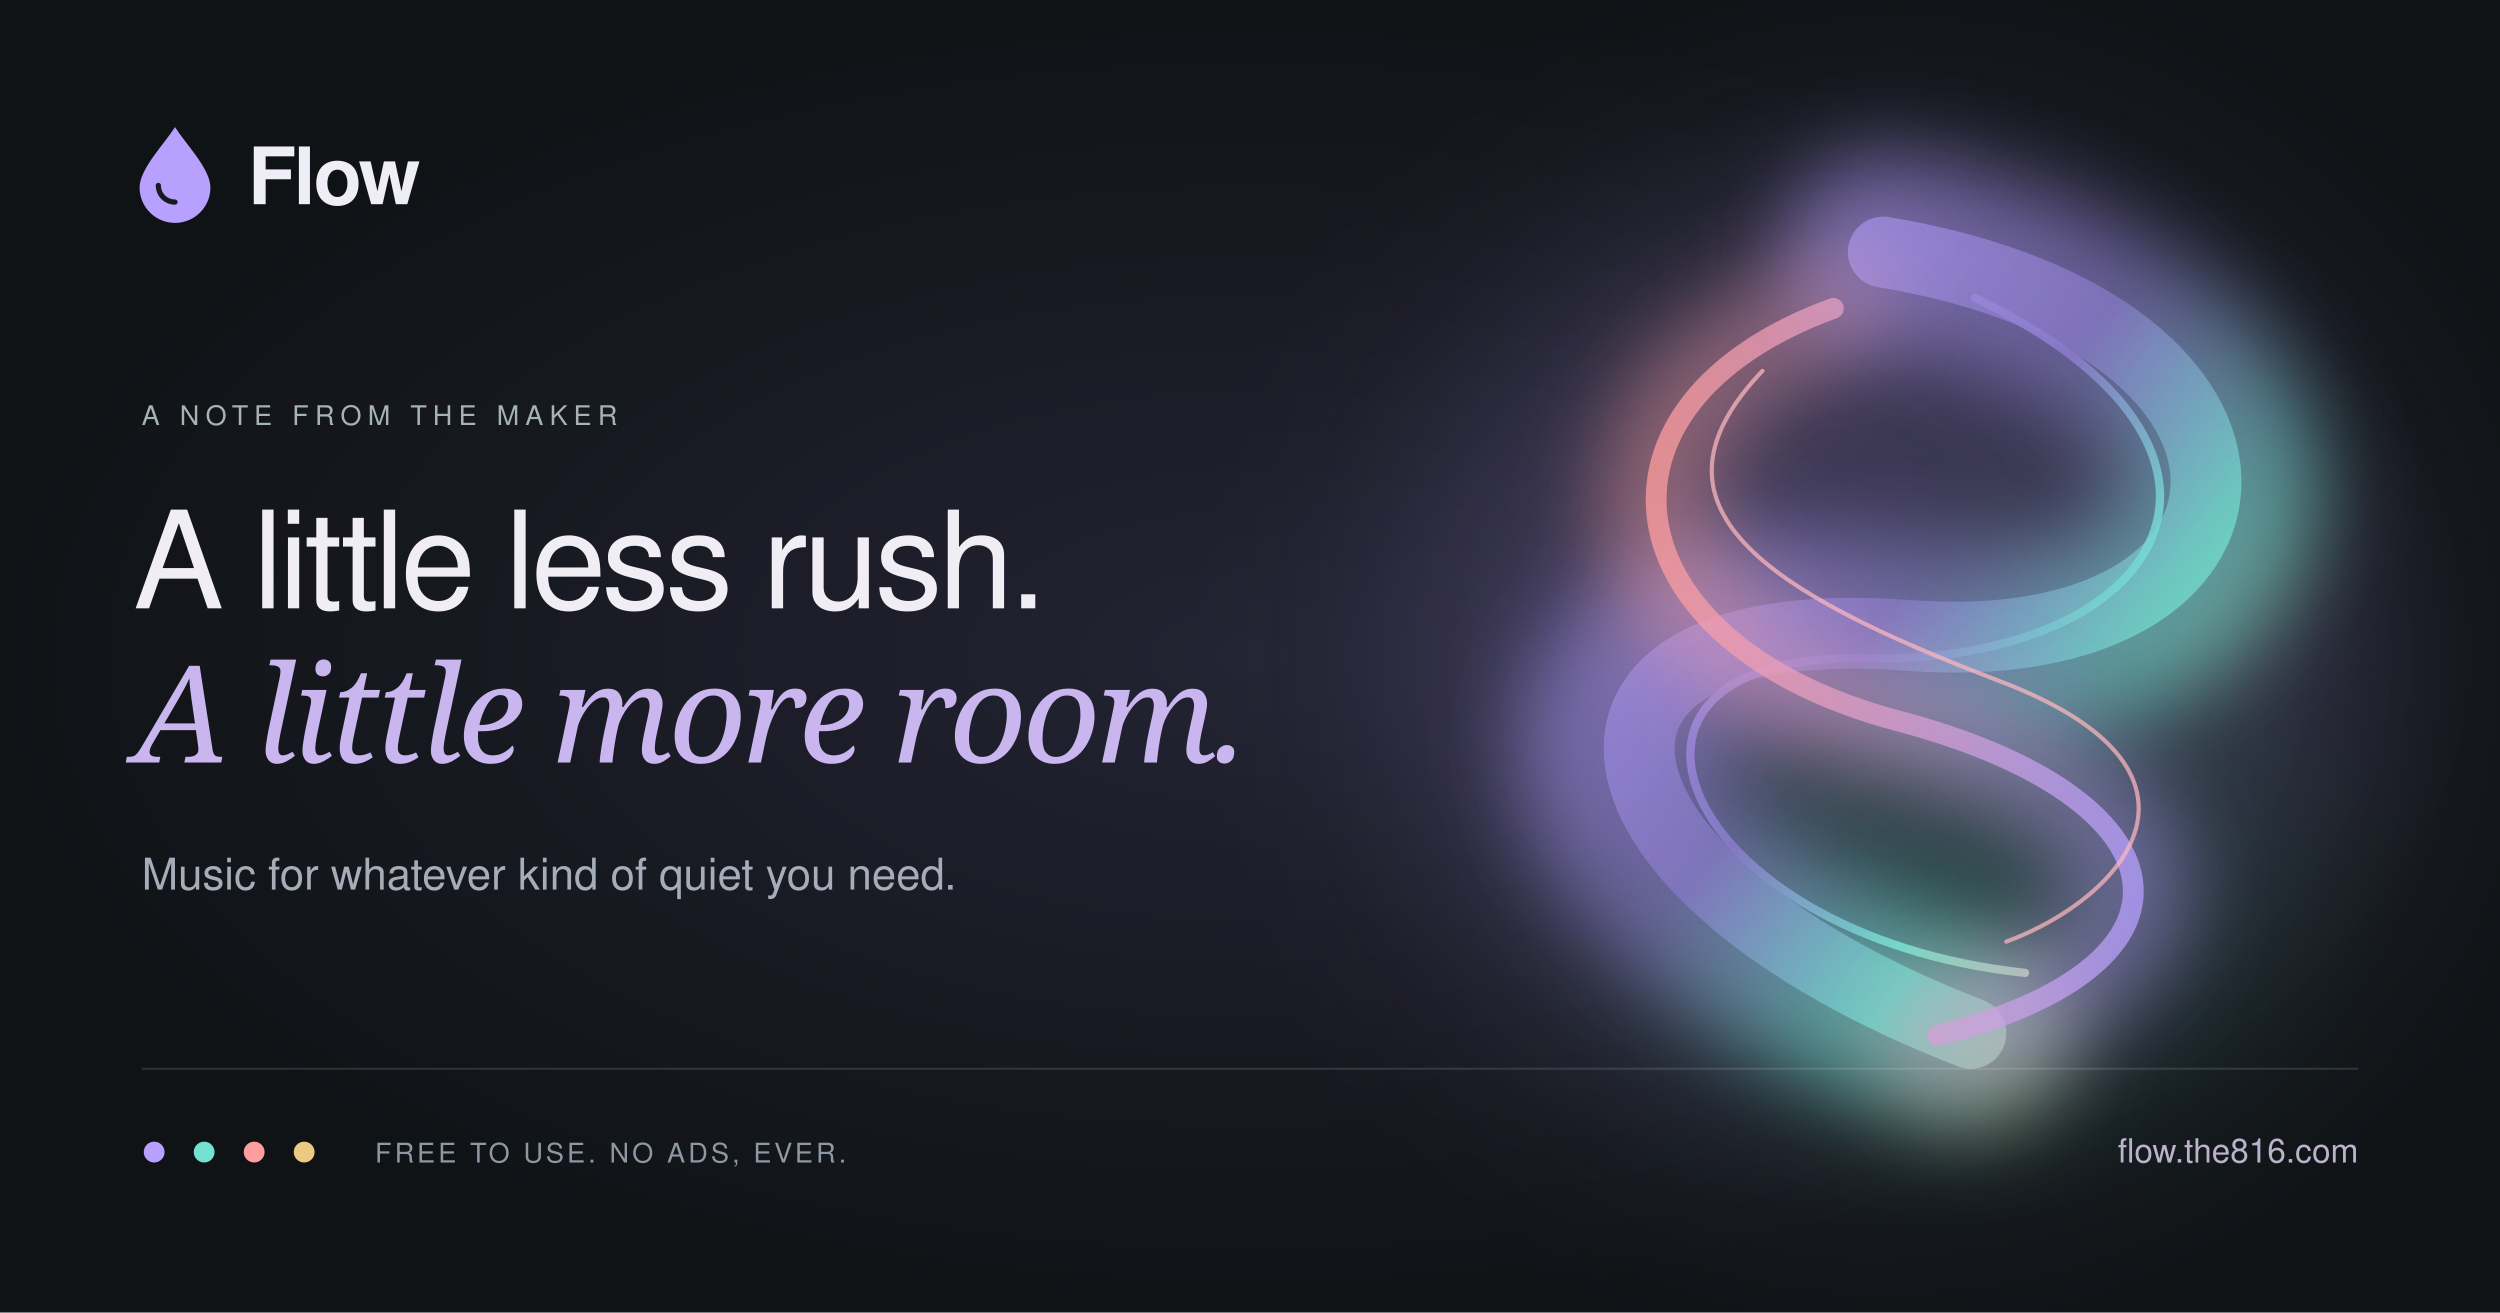
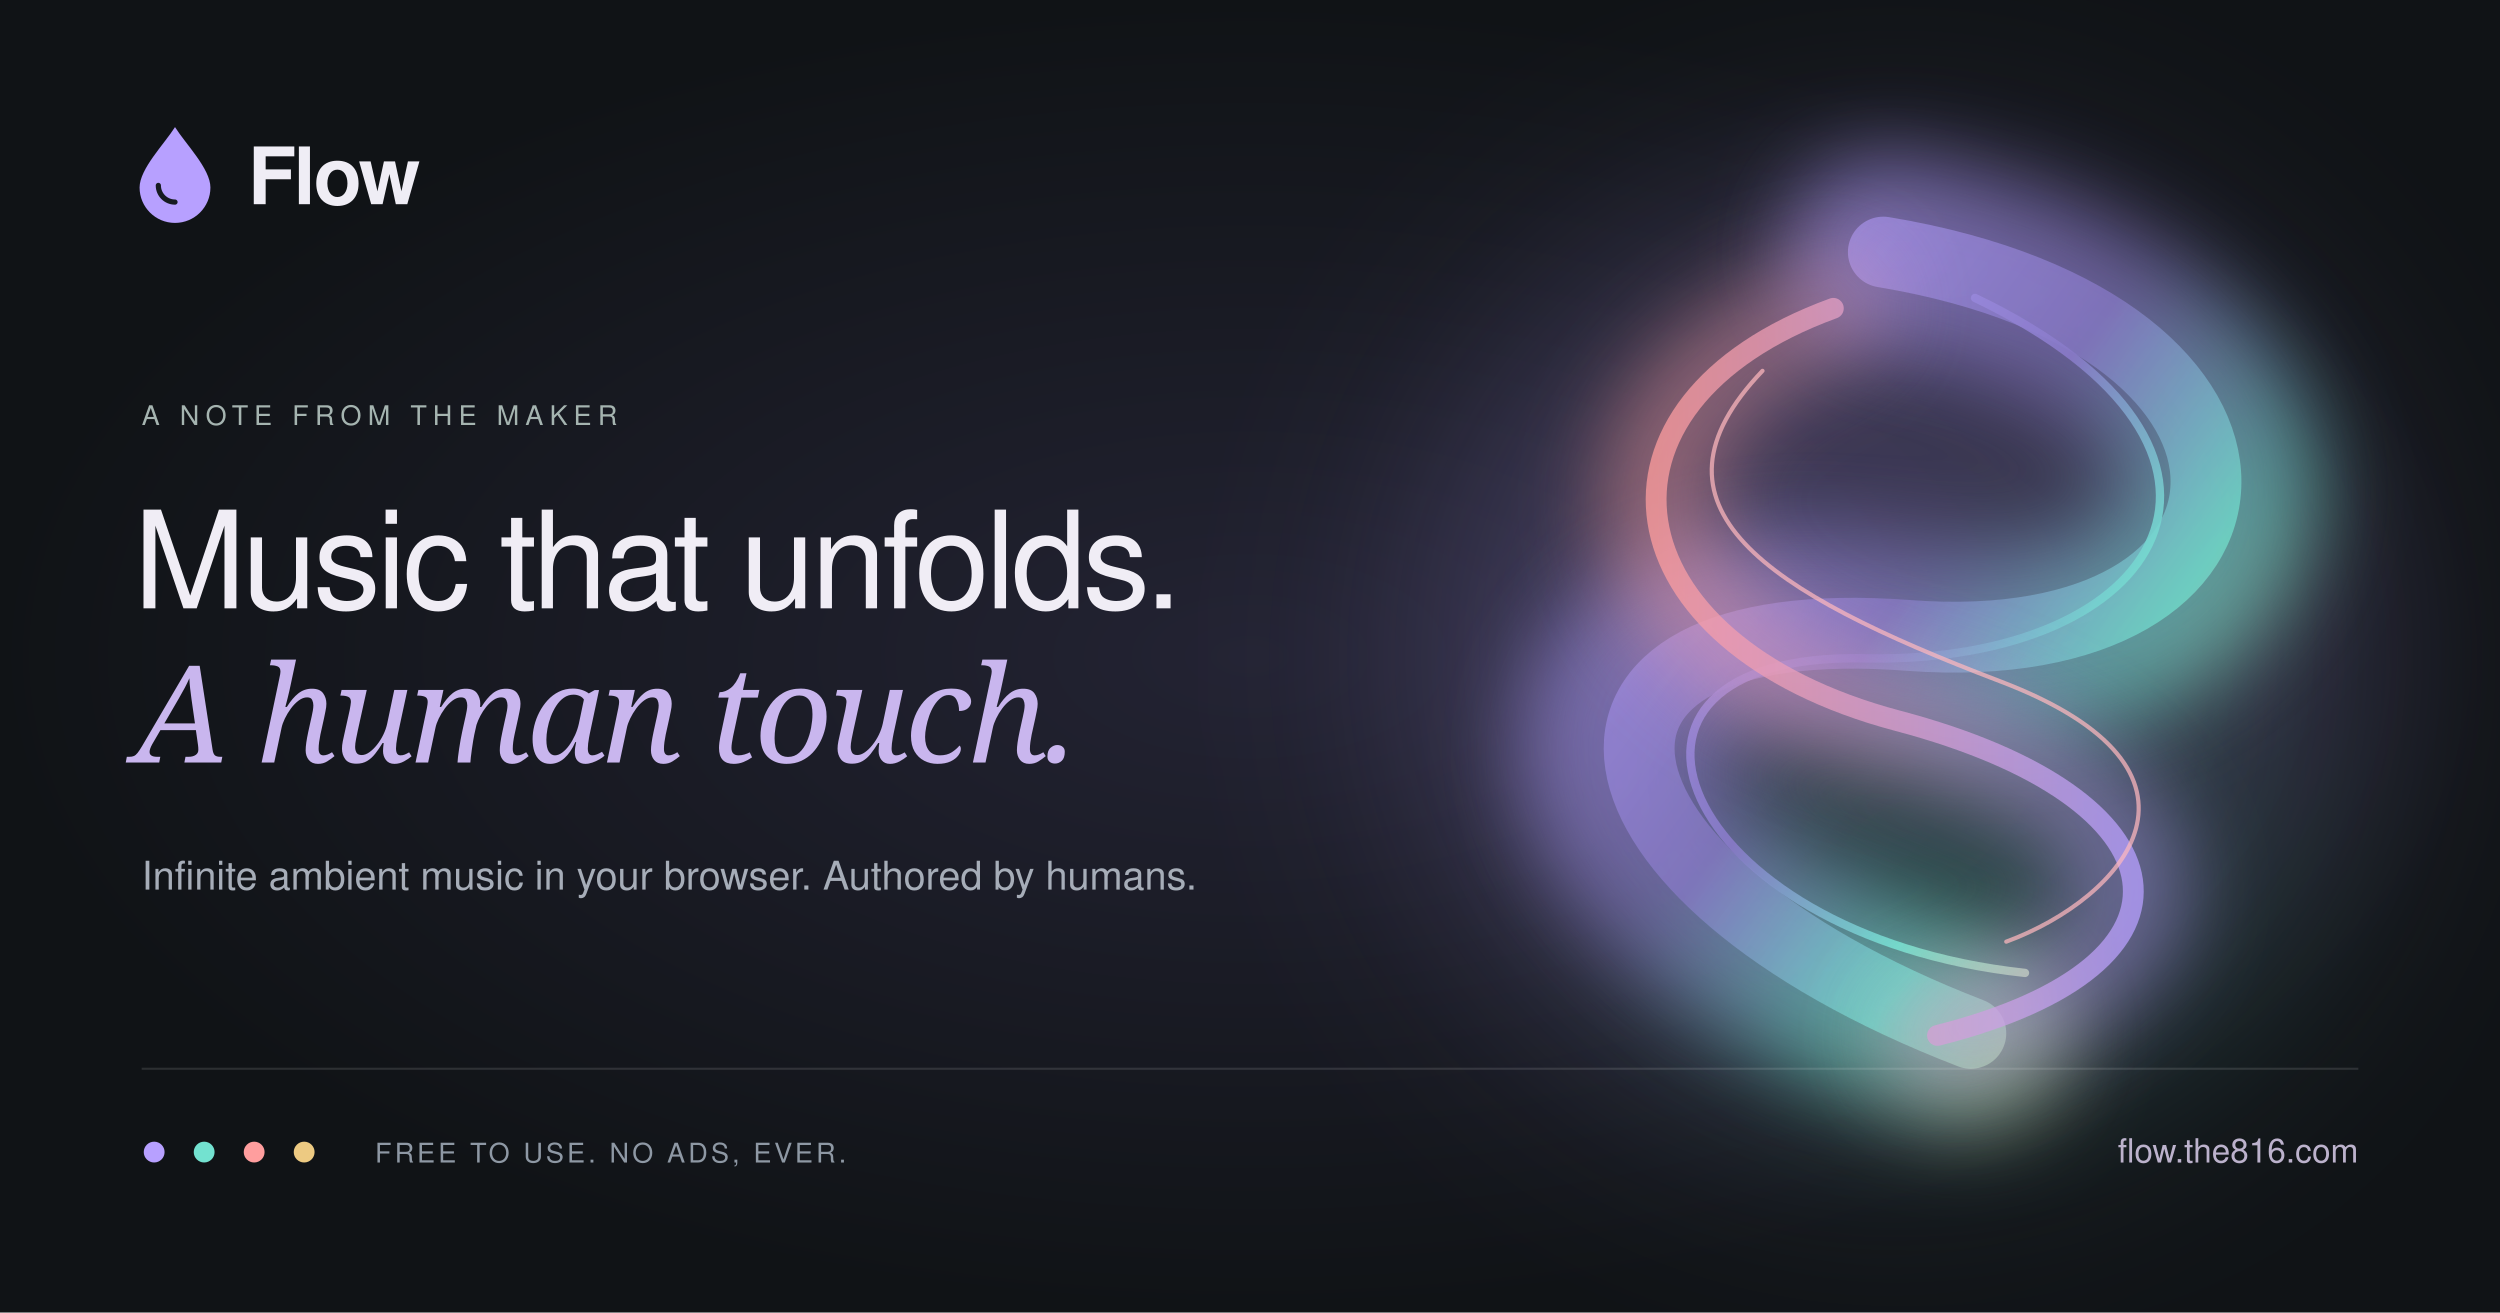
<svg xmlns="http://www.w3.org/2000/svg" width="1200" height="630" viewBox="0 0 1200 630">
  <defs>
    <radialGradient id="bg">
      <stop stop-color="#232333" />
      <stop offset="1" stop-color="#101316" />
    </radialGradient>
    <linearGradient id="ink" x1="0" y1="0" x2="1" y2="1">
      <stop stop-color="#b7a0ff" />
      <stop offset=".45" stop-color="#887ac8" />
      <stop offset=".7" stop-color="#73e2d0" />
      <stop offset="1" stop-color="#edca82" />
    </linearGradient>
    <linearGradient id="rose">
      <stop stop-color="#ff9e9e" />
      <stop offset="1" stop-color="#b7a0ff" />
    </linearGradient>
    <filter id="soft" x="-100%" y="-100%" width="300%" height="300%">
      <feGaussianBlur stdDeviation="20" />
    </filter>
    <filter id="glow" x="-100%" y="-100%" width="300%" height="300%">
      <feGaussianBlur stdDeviation="55" />
    </filter>
  </defs>
  <rect width="1200" height="630" fill="url(#bg)" />
  <g opacity=".22" filter="url(#glow)">
    <ellipse cx="910" cy="315" rx="225" ry="225" fill="#b7a0ff" />
    <ellipse cx="940" cy="420" rx="145" ry="100" fill="#73e2d0" />
  </g>
  <g fill="none" stroke-linecap="round">
    <path d="M904 121 C1138 162 1100 336 913 305 S722 431 946 496" stroke="url(#ink)" stroke-width="92" opacity=".62" filter="url(#soft)" />
    <path d="M904 121 C1115 156 1102 319 916 305 S749 420 946 496" stroke="url(#ink)" stroke-width="34" opacity=".7" />
    <path d="M948 143 C1100 216 1040 319 895 316 S805 449 972 467" stroke="url(#ink)" stroke-width="4" opacity=".9" />
    <path d="M880 148 C754 194 771 309 911 346 S1065 463 930 497" stroke="url(#rose)" stroke-width="52" opacity=".46" filter="url(#soft)" />
    <path d="M880 148 C754 194 771 309 911 346 S1065 463 930 497" stroke="url(#rose)" stroke-width="10" opacity=".75" />
    <path d="M846 178 C784 243 847 284 960 327 S1020 431 963 452" stroke="#ffb9be" stroke-width="2" opacity=".72" />
  </g>
  <path d="M84 61c-5 8-17 20-17 29a17 17 0 0 0 34 0c0-9-12-21-17-29Z" fill="#b7a0ff" />
  <path d="M76 89a8 8 0 0 0 8 8" fill="none" stroke="#161b21" stroke-width="2.5" stroke-linecap="round" />
  <text x="119" y="98" fill="#efedf5" font-family="Helvetica,Arial,sans-serif" font-size="38" font-weight="600" letter-spacing="-1">Flow</text>
  <text x="68" y="204" fill="#a5b4b0" font-family="Helvetica,Arial,sans-serif" font-size="13" letter-spacing="3">A NOTE FROM THE MAKER</text>
-   <text x="64" y="292" fill="#f0edf5" font-family="Helvetica,Arial,sans-serif" font-size="65" letter-spacing="-2">A little less rush.</text>
-   <text x="64" y="366" fill="#c9b6ee" font-family="Georgia,serif" font-size="65" font-style="italic" letter-spacing="-2">A little more room.</text>
-   <text x="68" y="427" fill="#a6adb8" font-family="Helvetica,Arial,sans-serif" font-size="21">Music for whatever kind of quiet you need.</text>
+   <text x="64" y="292" fill="#f0edf5" font-family="Helvetica,Arial,sans-serif" font-size="65" letter-spacing="-2">Music that unfolds.</text>
+   <text x="64" y="366" fill="#c9b6ee" font-family="Georgia,serif" font-size="65" font-style="italic" letter-spacing="-2">A human touch.</text>
+   <text x="68" y="427" fill="#a6adb8" font-family="Helvetica,Arial,sans-serif" font-size="19">Infinite ambient music in your browser. Authored by humans.</text>
  <path d="M68 513H1132" stroke="#ffffff" stroke-opacity=".12" />
  <g>
    <circle cx="74" cy="553" r="5" fill="#b7a0ff" />
    <circle cx="98" cy="553" r="5" fill="#73e2d0" />
    <circle cx="122" cy="553" r="5" fill="#ff9e9e" />
    <circle cx="146" cy="553" r="5" fill="#edca82" />
  </g>
  <text x="180" y="558" fill="#8e98a4" font-family="Helvetica,Arial,sans-serif" font-size="13" letter-spacing="1.5">FREE TO USE. NO ADS, EVER.</text>
  <text x="1132" y="558" text-anchor="end" fill="#bcb2cc" font-family="Helvetica,Arial,sans-serif" font-size="16">flow.the816.com</text>
</svg>
